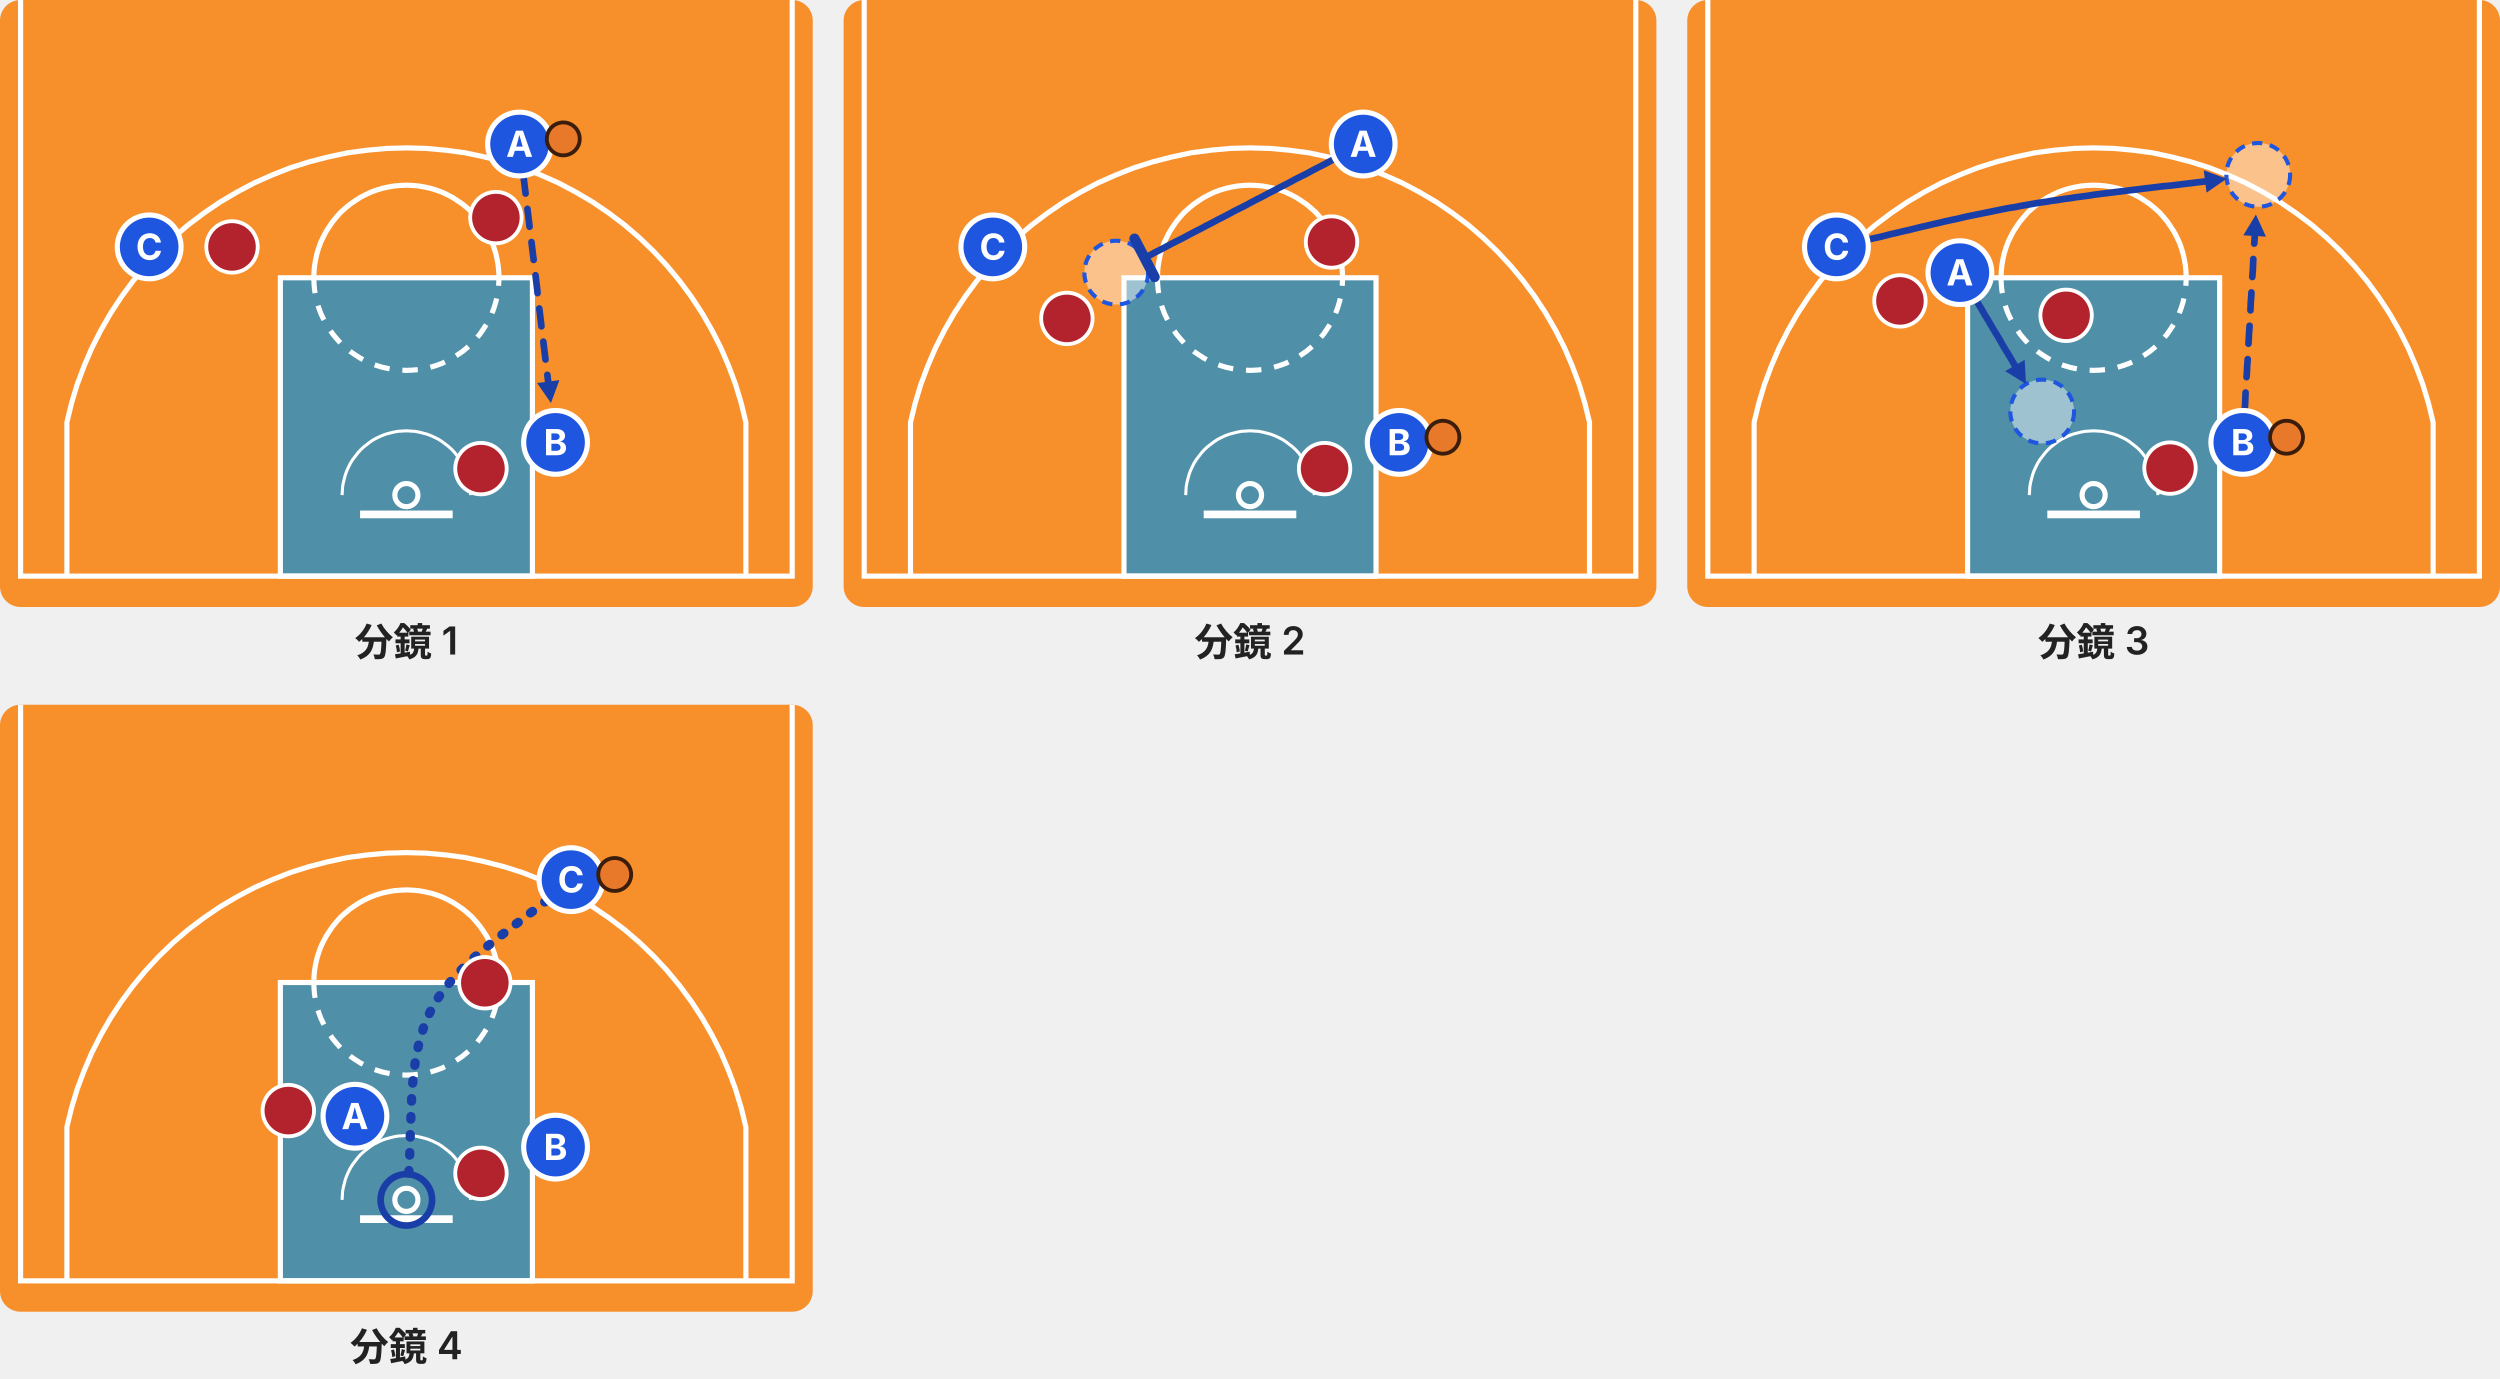
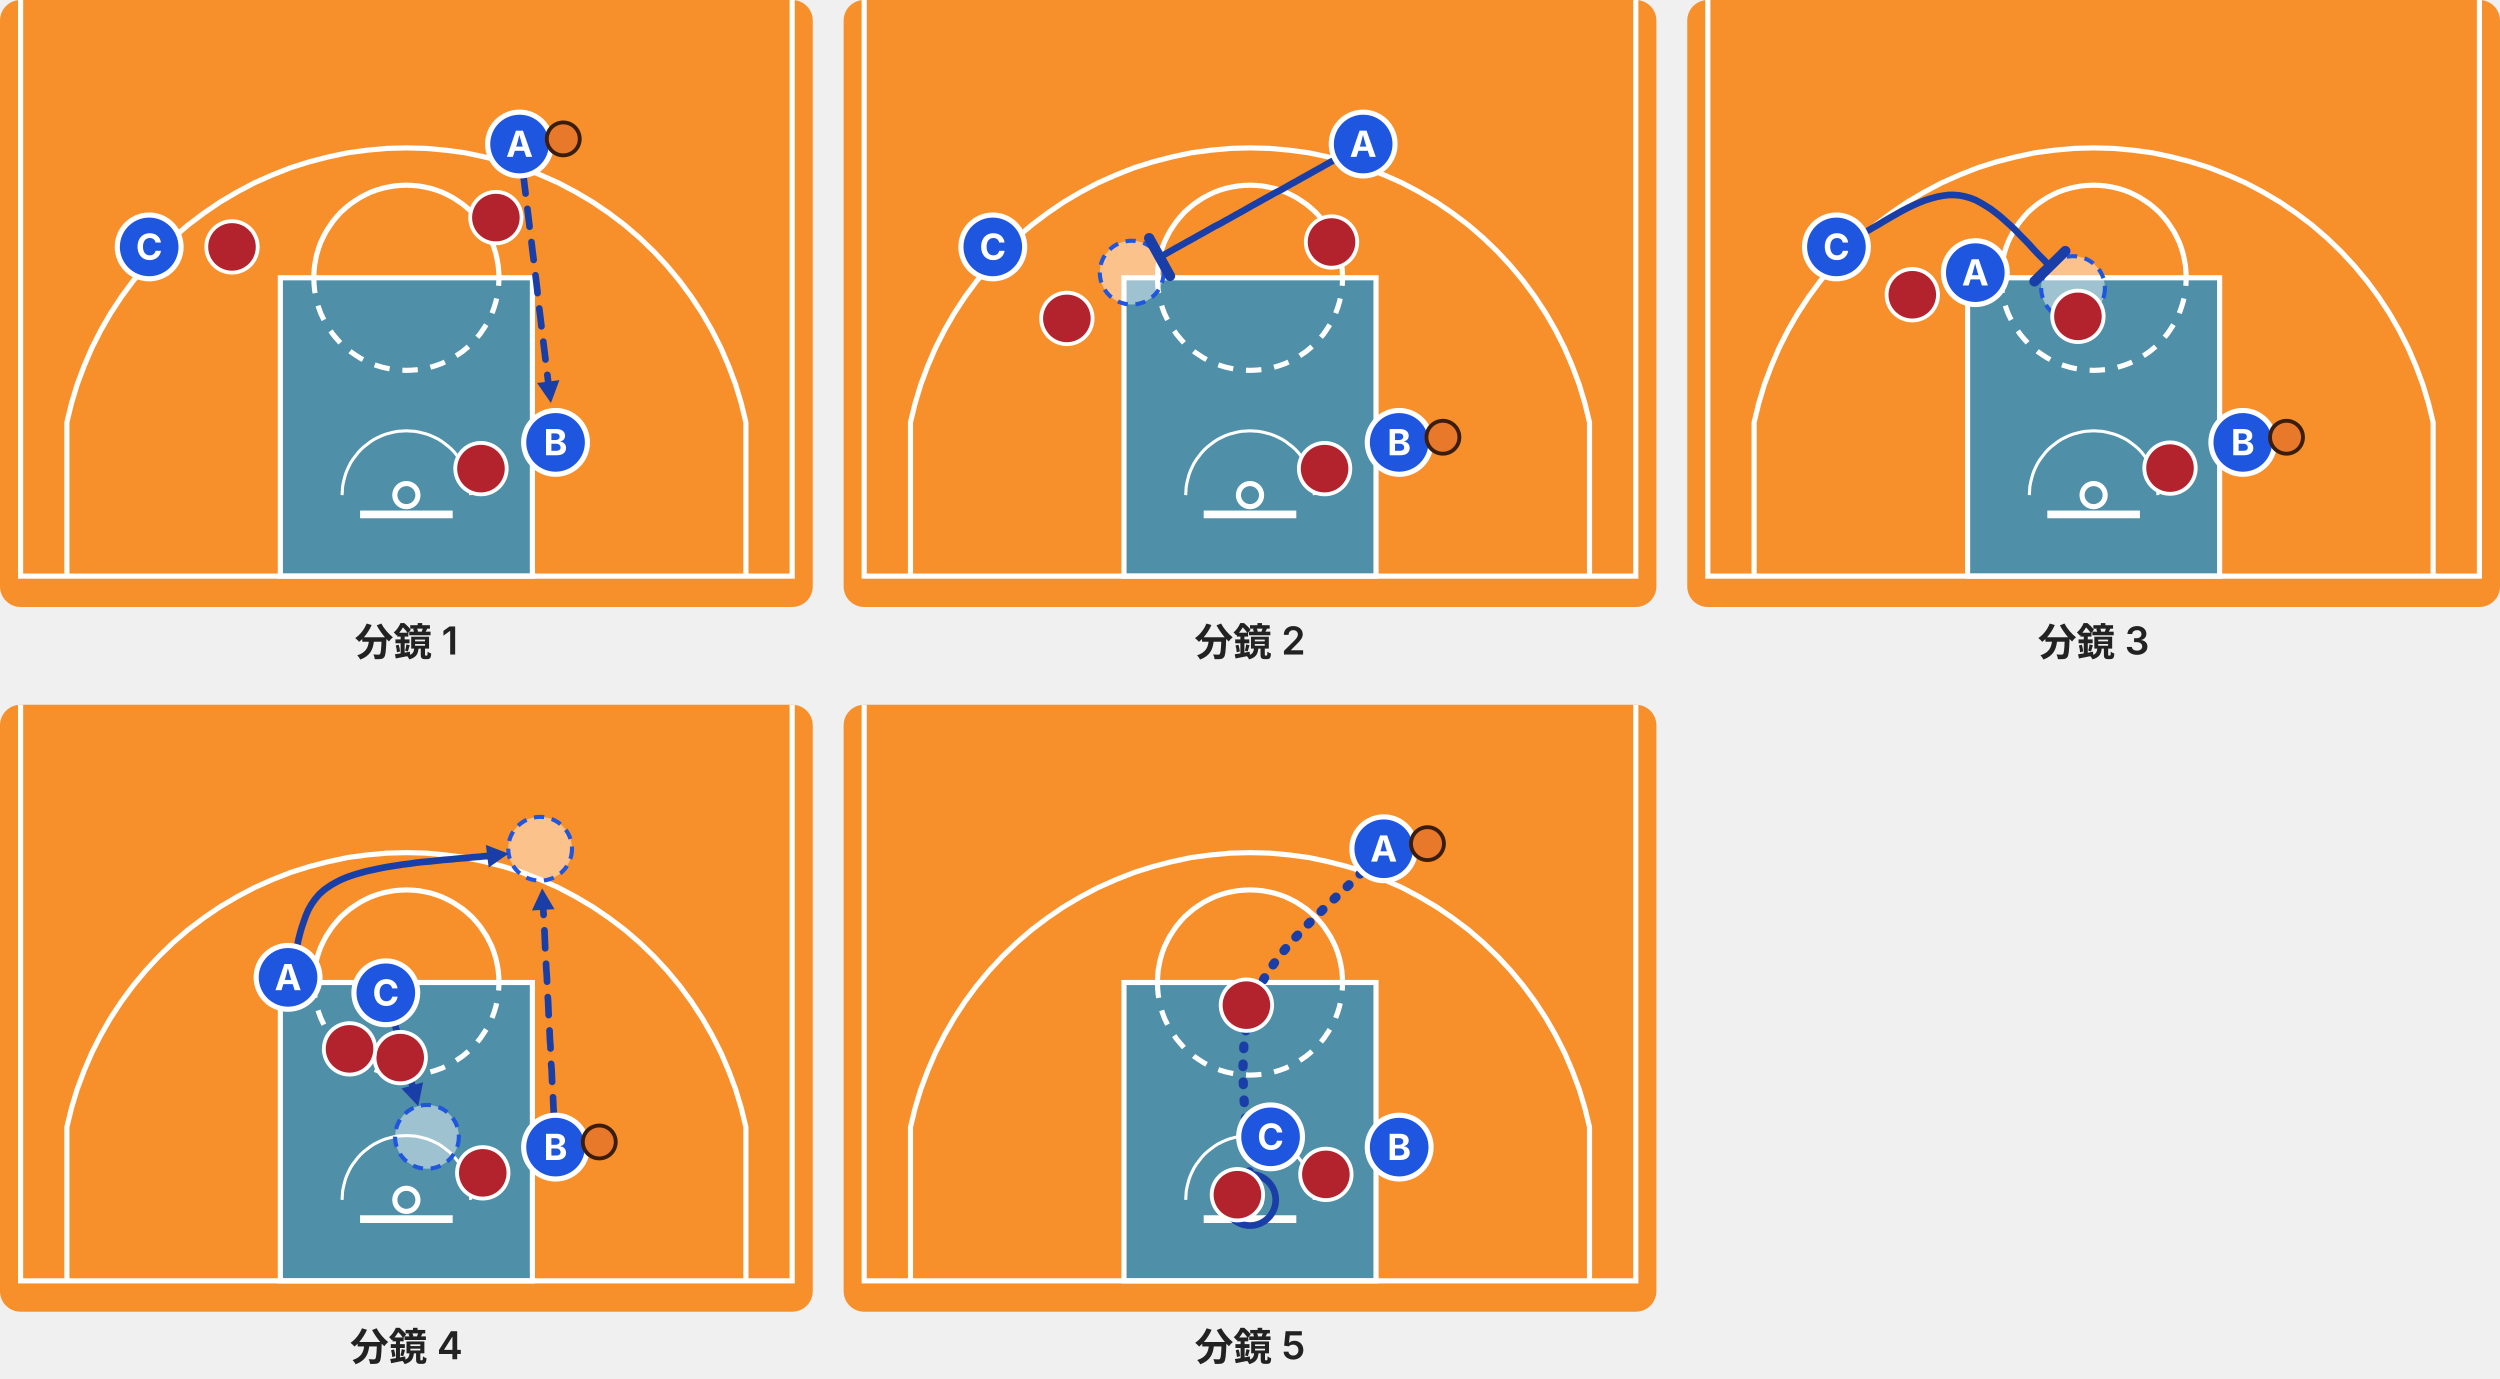
<svg xmlns="http://www.w3.org/2000/svg" viewBox="0 0 972.0 536.0" width="972.0" height="536.0" font-family="-apple-system, 'PingFang TC', 'Noto Sans TC', sans-serif">
  <g transform="translate(0,0)">
    <rect width="316.0" height="236.0" rx="8" fill="#f7902b" />
    <rect x="109.0" y="108.0" width="98.0" height="116.0" fill="#4f8fa8" stroke="#ffffff" stroke-width="2" />
    <polyline points="8.0,0.0 8.0,224.0 308.0,224.0 308.0,0.0" fill="none" stroke="#ffffff" stroke-width="2" />
    <polyline points="194.0,108.0 193.9,105.6 193.7,103.3 193.3,101.0 192.8,98.7 192.1,96.4 191.3,94.2 190.3,92.1 189.2,90.0 187.9,88.0 186.6,86.1 185.1,84.3 183.5,82.5 181.7,80.9 179.9,79.4 178.0,78.1 176.0,76.8 173.9,75.7 171.8,74.7 169.6,73.9 167.3,73.2 165.0,72.7 162.7,72.3 160.4,72.1 158.0,72.0 155.6,72.1 153.3,72.3 151.0,72.7 148.7,73.2 146.4,73.9 144.2,74.7 142.1,75.7 140.0,76.8 138.0,78.1 136.1,79.4 134.3,80.9 132.5,82.5 130.9,84.3 129.4,86.1 128.1,88.0 126.8,90.0 125.7,92.1 124.7,94.2 123.9,96.4 123.2,98.7 122.7,101.0 122.3,103.3 122.1,105.6 122.0,108.0" fill="none" stroke="#ffffff" stroke-width="2" />
    <polyline points="122.0,108.0 122.1,110.4 122.3,112.7 122.7,115.0 123.2,117.3 123.9,119.6 124.7,121.8 125.7,123.9 126.8,126.0 128.1,128.0 129.4,129.9 130.9,131.7 132.5,133.5 134.3,135.1 136.1,136.6 138.0,137.9 140.0,139.2 142.1,140.3 144.2,141.3 146.4,142.1 148.7,142.8 151.0,143.3 153.3,143.7 155.6,143.9 158.0,144.0 160.4,143.9 162.7,143.7 165.0,143.3 167.3,142.8 169.6,142.1 171.8,141.3 173.9,140.3 176.0,139.2 178.0,137.9 179.9,136.6 181.7,135.1 183.5,133.5 185.1,131.7 186.6,129.9 187.9,128.0 189.2,126.0 190.3,123.9 191.3,121.8 192.1,119.6 192.8,117.3 193.3,115.0 193.7,112.7 193.9,110.4 194.0,108.0" fill="none" stroke="#ffffff" stroke-width="2" stroke-dasharray="6 5" />
    <polyline points="290.0,224.0 290.0,164.2 288.2,156.8 286.0,149.5 283.3,142.3 280.3,135.3 276.8,128.4 273.0,121.8 268.8,115.4 264.3,109.3 259.4,103.4 254.2,97.8 248.7,92.5 242.9,87.5 236.8,82.9 230.5,78.6 223.9,74.7 217.1,71.1 210.1,68.0 203.0,65.2 195.7,62.9 188.3,61.0 180.8,59.4 173.3,58.4 165.6,57.7 158.0,57.5 150.4,57.7 142.7,58.4 135.2,59.4 127.7,61.0 120.3,62.9 113.0,65.2 105.9,68.0 98.9,71.1 92.1,74.7 85.5,78.6 79.2,82.9 73.1,87.5 67.3,92.5 61.8,97.8 56.6,103.4 51.7,109.3 47.2,115.4 43.0,121.8 39.2,128.4 35.7,135.3 32.7,142.3 30.0,149.5 27.8,156.8 26.0,164.2 26.0,224.0" fill="none" stroke="#ffffff" stroke-width="2" />
    <polyline points="183.0,192.5 182.9,190.9 182.8,189.2 182.5,187.6 182.1,186.0 181.7,184.5 181.1,182.9 180.4,181.4 179.7,180.0 178.8,178.6 177.8,177.3 176.8,176.0 175.7,174.8 174.5,173.7 173.2,172.7 171.9,171.7 170.5,170.8 169.1,170.1 167.6,169.4 166.0,168.8 164.5,168.4 162.9,168.0 161.3,167.7 159.6,167.6 158.0,167.5 156.4,167.6 154.7,167.7 153.1,168.0 151.5,168.4 150.0,168.8 148.4,169.4 146.9,170.1 145.5,170.8 144.1,171.7 142.8,172.7 141.5,173.7 140.3,174.8 139.2,176.0 138.2,177.3 137.2,178.6 136.3,180.0 135.6,181.4 134.9,182.9 134.3,184.5 133.9,186.0 133.5,187.6 133.2,189.2 133.1,190.9 133.0,192.5" fill="none" stroke="#ffffff" stroke-width="1.2" />
    <line x1="140.0" y1="200.0" x2="176.0" y2="200.0" stroke="#ffffff" stroke-width="3" />
    <circle cx="158.0" cy="192.5" r="4.5" fill="none" stroke="#ffffff" stroke-width="2" />
    <polyline points="203.5,68.3 203.5,68.3 203.8,70.8 204.1,73.3 204.4,75.7 204.7,78.2 205.0,80.7 205.3,83.1 205.6,85.6 205.9,88.1 206.2,90.6 206.5,93.0 206.8,95.5 207.1,98.0 207.4,100.4 207.7,102.9 208.0,105.4 208.3,107.8 208.6,110.3 208.9,112.8 209.1,115.2 209.4,117.7 209.7,120.2 210.0,122.6 210.3,125.1 210.6,127.6 210.9,130.0 211.2,132.5 211.5,135.0 211.8,137.4 212.1,139.9 212.4,142.4 212.7,144.9 213.0,147.3 213.3,149.8 213.3,150.0" fill="none" stroke="#1a3ea8" stroke-width="2.6" stroke-linecap="round" stroke-linejoin="round" stroke-dasharray="7 6" />
    <polygon points="214.2,156.7 217.5,147.8 208.8,148.9" fill="#1a3ea8" />
    <circle cx="192.8" cy="84.6" r="10.0" fill="#b3232d" stroke="#fff" stroke-width="1.5" />
    <circle cx="187.0" cy="182.2" r="10.0" fill="#b3232d" stroke="#fff" stroke-width="1.5" />
    <circle cx="90.2" cy="96.0" r="10.0" fill="#b3232d" stroke="#fff" stroke-width="1.5" />
    <circle cx="202.0" cy="56.0" r="12.4" fill="#1f56e0" stroke="#fff" stroke-width="2" />
    <text x="202.0" y="61.0" font-size="14" font-weight="700" fill="#fff" text-anchor="middle">A</text>
    <circle cx="216.0" cy="172.0" r="12.4" fill="#1f56e0" stroke="#fff" stroke-width="2" />
    <text x="216.0" y="177.0" font-size="14" font-weight="700" fill="#fff" text-anchor="middle">B</text>
    <circle cx="58.0" cy="96.0" r="12.4" fill="#1f56e0" stroke="#fff" stroke-width="2" />
    <text x="58.0" y="101.0" font-size="14" font-weight="700" fill="#fff" text-anchor="middle">C</text>
    <circle cx="219.0" cy="54.0" r="6.4" fill="#e8782a" stroke="#3b1d0b" stroke-width="1.5" />
    <text x="158.0" y="255.0" font-size="15" font-weight="600" fill="#222" text-anchor="middle">分鏡 1</text>
  </g>
  <g transform="translate(328,0)">
    <rect width="316.0" height="236.0" rx="8" fill="#f7902b" />
    <rect x="109.0" y="108.0" width="98.0" height="116.0" fill="#4f8fa8" stroke="#ffffff" stroke-width="2" />
    <polyline points="8.0,0.0 8.0,224.0 308.0,224.0 308.0,0.0" fill="none" stroke="#ffffff" stroke-width="2" />
    <polyline points="194.0,108.0 193.9,105.6 193.7,103.3 193.3,101.0 192.8,98.7 192.1,96.4 191.3,94.2 190.3,92.1 189.2,90.0 187.9,88.0 186.6,86.1 185.1,84.3 183.5,82.5 181.7,80.9 179.9,79.4 178.0,78.1 176.0,76.8 173.9,75.7 171.8,74.7 169.6,73.9 167.3,73.2 165.0,72.7 162.7,72.3 160.4,72.1 158.0,72.0 155.6,72.1 153.3,72.3 151.0,72.7 148.7,73.2 146.4,73.9 144.2,74.7 142.1,75.7 140.0,76.8 138.0,78.1 136.1,79.4 134.3,80.9 132.5,82.5 130.9,84.3 129.4,86.1 128.1,88.0 126.8,90.0 125.7,92.1 124.7,94.2 123.9,96.4 123.2,98.7 122.7,101.0 122.3,103.3 122.1,105.6 122.0,108.0" fill="none" stroke="#ffffff" stroke-width="2" />
    <polyline points="122.0,108.0 122.1,110.4 122.3,112.7 122.7,115.0 123.2,117.3 123.9,119.6 124.7,121.8 125.7,123.9 126.8,126.0 128.1,128.0 129.4,129.9 130.9,131.7 132.5,133.5 134.3,135.1 136.1,136.6 138.0,137.9 140.0,139.2 142.1,140.3 144.2,141.3 146.4,142.1 148.7,142.8 151.0,143.3 153.3,143.7 155.6,143.9 158.0,144.0 160.4,143.9 162.7,143.7 165.0,143.3 167.3,142.8 169.6,142.1 171.8,141.3 173.9,140.3 176.0,139.2 178.0,137.9 179.9,136.6 181.7,135.1 183.5,133.5 185.1,131.7 186.6,129.9 187.9,128.0 189.2,126.0 190.3,123.9 191.3,121.8 192.1,119.6 192.8,117.3 193.3,115.0 193.7,112.7 193.9,110.4 194.0,108.0" fill="none" stroke="#ffffff" stroke-width="2" stroke-dasharray="6 5" />
    <polyline points="290.0,224.0 290.0,164.2 288.2,156.8 286.0,149.5 283.3,142.3 280.3,135.3 276.8,128.4 273.0,121.8 268.8,115.4 264.3,109.3 259.4,103.4 254.2,97.8 248.7,92.5 242.9,87.5 236.8,82.9 230.5,78.6 223.9,74.7 217.1,71.1 210.1,68.0 203.0,65.2 195.7,62.9 188.3,61.0 180.8,59.4 173.3,58.4 165.6,57.7 158.0,57.5 150.4,57.7 142.7,58.4 135.2,59.4 127.7,61.0 120.3,62.9 113.0,65.2 105.9,68.0 98.9,71.1 92.1,74.7 85.5,78.6 79.2,82.9 73.1,87.5 67.3,92.5 61.8,97.8 56.6,103.4 51.7,109.3 47.2,115.4 43.0,121.8 39.2,128.4 35.7,135.3 32.7,142.3 30.0,149.5 27.8,156.8 26.0,164.2 26.0,224.0" fill="none" stroke="#ffffff" stroke-width="2" />
    <polyline points="183.0,192.5 182.9,190.9 182.8,189.2 182.5,187.6 182.1,186.0 181.7,184.5 181.1,182.9 180.4,181.4 179.7,180.0 178.8,178.6 177.8,177.3 176.8,176.0 175.7,174.8 174.5,173.7 173.2,172.7 171.9,171.7 170.5,170.8 169.1,170.1 167.6,169.4 166.0,168.8 164.5,168.4 162.9,168.0 161.3,167.7 159.6,167.6 158.0,167.5 156.4,167.6 154.7,167.7 153.1,168.0 151.5,168.4 150.0,168.8 148.4,169.4 146.9,170.1 145.5,170.8 144.1,171.7 142.8,172.7 141.5,173.7 140.3,174.8 139.2,176.0 138.2,177.3 137.2,178.6 136.3,180.0 135.6,181.4 134.9,182.9 134.3,184.5 133.9,186.0 133.5,187.6 133.2,189.2 133.1,190.9 133.0,192.5" fill="none" stroke="#ffffff" stroke-width="1.2" />
    <line x1="140.0" y1="200.0" x2="176.0" y2="200.0" stroke="#ffffff" stroke-width="3" />
    <circle cx="158.0" cy="192.5" r="4.5" fill="none" stroke="#ffffff" stroke-width="2" />
-     <circle cx="106.0" cy="106.0" r="12.4" fill="#ffffff" fill-opacity="0.45" stroke="#1f56e0" stroke-width="1.6" stroke-dasharray="4 3" />
-     <polyline points="191.0,61.7 188.9,62.8 186.7,64.0 184.5,65.1 182.4,66.2 180.2,67.4 178.0,68.5 175.8,69.6 173.6,70.8 171.5,71.9 169.3,73.0 167.1,74.2 164.9,75.3 162.7,76.5 160.5,77.6 158.4,78.7 156.2,79.9 154.0,81.0 151.8,82.1 149.6,83.3 147.5,84.4 145.3,85.5 143.1,86.7 140.9,87.8 138.7,89.0 136.5,90.1 134.4,91.2 132.2,92.4 130.0,93.5 127.8,94.6 125.6,95.8 123.5,96.9 121.3,98.0 119.1,99.2 117.0,100.3" fill="none" stroke="#1a3ea8" stroke-width="2.6" stroke-linecap="round" stroke-linejoin="round" />
-     <line x1="120.9" y1="107.7" x2="113.1" y2="92.8" stroke="#1a3ea8" stroke-width="4" stroke-linecap="round" />
+     <circle cx="112.0" cy="106.0" r="12.4" fill="#ffffff" fill-opacity="0.45" stroke="#1f56e0" stroke-width="1.6" stroke-dasharray="4 3" />
+     <polyline points="191.2,62.0 189.1,63.1 187.0,64.3 184.9,65.5 182.7,66.7 180.6,67.9 178.4,69.1 176.3,70.3 174.1,71.5 172.0,72.7 169.9,73.9 167.7,75.0 165.6,76.2 163.4,77.4 161.3,78.6 159.1,79.8 157.0,81.0 154.9,82.2 152.7,83.4 150.6,84.6 148.4,85.8 146.3,87.0 144.1,88.1 142.0,89.3 139.9,90.5 137.7,91.7 135.6,92.9 133.4,94.1 131.3,95.3 129.1,96.5 127.0,97.7 124.9,98.9 122.8,100.0" fill="none" stroke="#1a3ea8" stroke-width="2.6" stroke-linecap="round" stroke-linejoin="round" />
+     <line x1="126.9" y1="107.3" x2="118.8" y2="92.6" stroke="#1a3ea8" stroke-width="4" stroke-linecap="round" />
    <circle cx="189.7" cy="94.1" r="10.0" fill="#b3232d" stroke="#fff" stroke-width="1.5" />
    <circle cx="187.0" cy="182.2" r="10.0" fill="#b3232d" stroke="#fff" stroke-width="1.5" />
    <circle cx="86.8" cy="123.8" r="10.0" fill="#b3232d" stroke="#fff" stroke-width="1.5" />
    <circle cx="202.0" cy="56.0" r="12.4" fill="#1f56e0" stroke="#fff" stroke-width="2" />
    <text x="202.0" y="61.0" font-size="14" font-weight="700" fill="#fff" text-anchor="middle">A</text>
    <circle cx="216.0" cy="172.0" r="12.4" fill="#1f56e0" stroke="#fff" stroke-width="2" />
    <text x="216.0" y="177.0" font-size="14" font-weight="700" fill="#fff" text-anchor="middle">B</text>
    <circle cx="58.0" cy="96.0" r="12.4" fill="#1f56e0" stroke="#fff" stroke-width="2" />
    <text x="58.0" y="101.0" font-size="14" font-weight="700" fill="#fff" text-anchor="middle">C</text>
    <circle cx="233.0" cy="170.0" r="6.4" fill="#e8782a" stroke="#3b1d0b" stroke-width="1.5" />
    <text x="158.0" y="255.0" font-size="15" font-weight="600" fill="#222" text-anchor="middle">分鏡 2</text>
  </g>
  <g transform="translate(656,0)">
    <rect width="316.0" height="236.0" rx="8" fill="#f7902b" />
    <rect x="109.0" y="108.0" width="98.0" height="116.0" fill="#4f8fa8" stroke="#ffffff" stroke-width="2" />
    <polyline points="8.0,0.0 8.0,224.0 308.0,224.0 308.0,0.0" fill="none" stroke="#ffffff" stroke-width="2" />
    <polyline points="194.0,108.0 193.9,105.6 193.7,103.3 193.3,101.0 192.8,98.7 192.1,96.4 191.3,94.2 190.3,92.1 189.2,90.0 187.9,88.0 186.6,86.1 185.1,84.3 183.5,82.5 181.7,80.9 179.9,79.4 178.0,78.1 176.0,76.8 173.9,75.7 171.8,74.7 169.6,73.9 167.3,73.2 165.0,72.7 162.7,72.3 160.4,72.1 158.0,72.0 155.6,72.1 153.3,72.3 151.0,72.7 148.7,73.2 146.4,73.9 144.2,74.7 142.1,75.7 140.0,76.8 138.0,78.1 136.1,79.4 134.3,80.9 132.5,82.5 130.9,84.3 129.4,86.1 128.1,88.0 126.8,90.0 125.7,92.1 124.7,94.2 123.9,96.4 123.2,98.7 122.7,101.0 122.3,103.3 122.1,105.6 122.0,108.0" fill="none" stroke="#ffffff" stroke-width="2" />
    <polyline points="122.0,108.0 122.1,110.4 122.3,112.7 122.7,115.0 123.2,117.3 123.9,119.6 124.7,121.8 125.7,123.9 126.8,126.0 128.1,128.0 129.4,129.9 130.9,131.7 132.5,133.5 134.3,135.1 136.1,136.6 138.0,137.9 140.0,139.2 142.1,140.3 144.2,141.3 146.4,142.1 148.7,142.8 151.0,143.3 153.3,143.7 155.6,143.9 158.0,144.0 160.4,143.9 162.7,143.7 165.0,143.3 167.3,142.8 169.6,142.1 171.8,141.3 173.9,140.3 176.0,139.2 178.0,137.9 179.9,136.6 181.7,135.1 183.5,133.5 185.1,131.7 186.6,129.9 187.9,128.0 189.2,126.0 190.3,123.9 191.3,121.8 192.1,119.6 192.8,117.3 193.3,115.0 193.7,112.7 193.9,110.4 194.0,108.0" fill="none" stroke="#ffffff" stroke-width="2" stroke-dasharray="6 5" />
    <polyline points="290.0,224.0 290.0,164.2 288.2,156.8 286.0,149.5 283.3,142.3 280.3,135.3 276.8,128.4 273.0,121.8 268.8,115.4 264.3,109.3 259.4,103.4 254.2,97.8 248.7,92.5 242.9,87.5 236.8,82.9 230.5,78.6 223.9,74.7 217.1,71.1 210.1,68.0 203.0,65.2 195.7,62.9 188.3,61.0 180.8,59.4 173.3,58.4 165.6,57.7 158.0,57.5 150.4,57.7 142.7,58.4 135.2,59.4 127.7,61.0 120.3,62.9 113.0,65.2 105.9,68.0 98.9,71.1 92.1,74.7 85.5,78.6 79.2,82.9 73.1,87.5 67.3,92.5 61.8,97.8 56.6,103.4 51.7,109.3 47.2,115.4 43.0,121.8 39.2,128.4 35.7,135.3 32.7,142.3 30.0,149.5 27.8,156.8 26.0,164.2 26.0,224.0" fill="none" stroke="#ffffff" stroke-width="2" />
    <polyline points="183.0,192.5 182.9,190.9 182.8,189.2 182.5,187.6 182.1,186.0 181.7,184.5 181.1,182.9 180.4,181.4 179.7,180.0 178.8,178.6 177.8,177.3 176.8,176.0 175.7,174.8 174.5,173.7 173.2,172.7 171.9,171.7 170.5,170.8 169.1,170.1 167.6,169.4 166.0,168.8 164.5,168.4 162.9,168.0 161.3,167.7 159.6,167.6 158.0,167.5 156.4,167.6 154.7,167.7 153.1,168.0 151.5,168.4 150.0,168.8 148.4,169.4 146.9,170.1 145.5,170.8 144.1,171.7 142.8,172.7 141.5,173.7 140.3,174.8 139.2,176.0 138.2,177.3 137.2,178.6 136.3,180.0 135.6,181.4 134.9,182.9 134.3,184.5 133.9,186.0 133.5,187.6 133.2,189.2 133.1,190.9 133.0,192.5" fill="none" stroke="#ffffff" stroke-width="1.2" />
    <line x1="140.0" y1="200.0" x2="176.0" y2="200.0" stroke="#ffffff" stroke-width="3" />
    <circle cx="158.0" cy="192.5" r="4.5" fill="none" stroke="#ffffff" stroke-width="2" />
-     <circle cx="222.0" cy="68.0" r="12.4" fill="#ffffff" fill-opacity="0.45" stroke="#1f56e0" stroke-width="1.6" stroke-dasharray="4 3" />
-     <circle cx="138.0" cy="160.0" r="12.4" fill="#ffffff" fill-opacity="0.45" stroke="#1f56e0" stroke-width="1.6" stroke-dasharray="4 3" />
-     <polyline points="70.1,93.2 72.2,92.7 74.6,92.2 77.0,91.6 79.3,91.0 81.6,90.5 84.0,89.9 86.3,89.4 88.7,88.8 91.1,88.2 93.4,87.7 95.8,87.1 98.1,86.6 100.5,86.0 102.9,85.5 105.3,85.0 107.7,84.4 110.1,83.9 112.6,83.4 115.0,82.9 117.5,82.4 119.9,81.9 122.4,81.4 124.9,80.9 127.5,80.5 130.0,80.0 132.3,79.6 134.6,79.2 136.9,78.8 139.2,78.5 141.5,78.1 143.9,77.8 146.2,77.4 148.6,77.1 151.0,76.7 153.4,76.4 155.8,76.1 158.2,75.7 160.6,75.4 163.0,75.1 165.5,74.8 167.9,74.5 170.3,74.2 172.8,73.9 175.3,73.6 177.7,73.3 180.2,73.0 182.7,72.7 185.1,72.4 187.6,72.2 190.1,71.9 192.5,71.6 195.0,71.3 197.5,71.0 200.0,70.7 202.4,70.4 202.9,70.4" fill="none" stroke="#1a3ea8" stroke-width="2.6" stroke-linecap="round" stroke-linejoin="round" />
-     <polygon points="209.7,69.5 200.8,66.2 201.9,74.9" fill="#1a3ea8" />
-     <polyline points="112.3,116.7 113.4,118.5 114.6,120.5 115.8,122.6 117.1,124.7 118.3,126.8 119.5,128.8 120.8,130.9 122.0,133.0 123.2,135.1 124.5,137.2 125.7,139.2 126.9,141.3 128.2,143.4 128.2,143.5" fill="none" stroke="#1a3ea8" stroke-width="2.6" stroke-linecap="round" stroke-linejoin="round" />
-     <polygon points="131.7,149.3 131.2,139.9 123.6,144.3" fill="#1a3ea8" />
-     <polyline points="216.7,159.6 216.7,159.6 216.9,157.1 217.0,154.7 217.1,152.2 217.3,149.7 217.4,147.2 217.6,144.8 217.7,142.3 217.9,139.8 218.0,137.3 218.1,134.9 218.3,132.4 218.4,129.9 218.6,127.4 218.7,125.0 218.9,122.5 219.0,120.0 219.1,117.5 219.3,115.0 219.4,112.6 219.6,110.1 219.7,107.6 219.9,105.1 220.0,102.7 220.1,100.2 220.3,97.7 220.4,95.2 220.6,92.8 220.7,90.3 220.7,90.2" fill="none" stroke="#1a3ea8" stroke-width="2.6" stroke-linecap="round" stroke-linejoin="round" stroke-dasharray="7 6" />
-     <polygon points="221.1,83.4 216.2,91.5 225.0,92.0" fill="#1a3ea8" />
-     <circle cx="147.3" cy="122.6" r="10.0" fill="#b3232d" stroke="#fff" stroke-width="1.5" />
+     <circle cx="150.0" cy="112.0" r="12.4" fill="#ffffff" fill-opacity="0.45" stroke="#1f56e0" stroke-width="1.6" stroke-dasharray="4 3" />
+     <polyline points="69.0,90.4 69.6,90.1 71.9,88.7 74.2,87.4 76.5,86.0 78.9,84.6 81.2,83.3 83.5,82.0 85.8,80.8 88.1,79.7 90.4,78.7 92.7,77.8 95.0,77.1 97.2,76.5 99.4,76.1 101.7,75.8 103.8,75.8 106.0,76.0 108.0,76.4 110.1,77.0 112.1,77.8 114.0,78.8 116.0,80.0 117.9,81.2 119.9,82.7 121.8,84.2 123.7,85.9 125.6,87.6 127.5,89.4 129.3,91.3 131.2,93.2 133.1,95.2 134.9,97.2 136.8,99.2 138.7,101.1 140.6,103.1 141.0,103.5" fill="none" stroke="#1a3ea8" stroke-width="2.6" stroke-linecap="round" stroke-linejoin="round" />
+     <line x1="147.0" y1="97.6" x2="135.0" y2="109.4" stroke="#1a3ea8" stroke-width="4" stroke-linecap="round" />
+     <circle cx="151.9" cy="123.0" r="10.0" fill="#b3232d" stroke="#fff" stroke-width="1.5" />
    <circle cx="187.7" cy="182.0" r="10.0" fill="#b3232d" stroke="#fff" stroke-width="1.5" />
-     <circle cx="82.7" cy="117.0" r="10.0" fill="#b3232d" stroke="#fff" stroke-width="1.5" />
-     <circle cx="106.0" cy="106.0" r="12.4" fill="#1f56e0" stroke="#fff" stroke-width="2" />
-     <text x="106.0" y="111.0" font-size="14" font-weight="700" fill="#fff" text-anchor="middle">A</text>
+     <circle cx="87.5" cy="114.6" r="10.0" fill="#b3232d" stroke="#fff" stroke-width="1.5" />
+     <circle cx="112.0" cy="106.0" r="12.4" fill="#1f56e0" stroke="#fff" stroke-width="2" />
+     <text x="112.0" y="111.0" font-size="14" font-weight="700" fill="#fff" text-anchor="middle">A</text>
    <circle cx="216.0" cy="172.0" r="12.4" fill="#1f56e0" stroke="#fff" stroke-width="2" />
    <text x="216.0" y="177.0" font-size="14" font-weight="700" fill="#fff" text-anchor="middle">B</text>
    <circle cx="58.0" cy="96.0" r="12.4" fill="#1f56e0" stroke="#fff" stroke-width="2" />
    <text x="58.0" y="101.0" font-size="14" font-weight="700" fill="#fff" text-anchor="middle">C</text>
    <circle cx="233.0" cy="170.0" r="6.4" fill="#e8782a" stroke="#3b1d0b" stroke-width="1.5" />
    <text x="158.0" y="255.0" font-size="15" font-weight="600" fill="#222" text-anchor="middle">分鏡 3</text>
  </g>
  <g transform="translate(0,274)">
    <rect width="316.0" height="236.0" rx="8" fill="#f7902b" />
    <rect x="109.0" y="108.0" width="98.0" height="116.0" fill="#4f8fa8" stroke="#ffffff" stroke-width="2" />
    <polyline points="8.0,0.0 8.0,224.0 308.0,224.0 308.0,0.0" fill="none" stroke="#ffffff" stroke-width="2" />
    <polyline points="194.0,108.0 193.9,105.6 193.7,103.3 193.3,101.0 192.8,98.7 192.1,96.4 191.3,94.2 190.3,92.1 189.2,90.0 187.9,88.0 186.6,86.1 185.1,84.3 183.5,82.5 181.7,80.9 179.9,79.4 178.0,78.1 176.0,76.8 173.9,75.7 171.8,74.7 169.6,73.9 167.3,73.2 165.0,72.7 162.7,72.3 160.4,72.1 158.0,72.0 155.6,72.1 153.3,72.3 151.0,72.7 148.7,73.2 146.4,73.9 144.2,74.7 142.1,75.7 140.0,76.8 138.0,78.1 136.1,79.4 134.3,80.9 132.5,82.5 130.9,84.3 129.4,86.1 128.1,88.0 126.8,90.0 125.7,92.1 124.7,94.2 123.9,96.4 123.2,98.7 122.7,101.0 122.3,103.3 122.1,105.6 122.0,108.0" fill="none" stroke="#ffffff" stroke-width="2" />
    <polyline points="122.0,108.0 122.1,110.4 122.3,112.7 122.7,115.0 123.2,117.3 123.9,119.6 124.7,121.8 125.7,123.9 126.8,126.0 128.1,128.0 129.4,129.9 130.9,131.7 132.5,133.5 134.3,135.1 136.1,136.6 138.0,137.9 140.0,139.2 142.1,140.3 144.2,141.3 146.4,142.1 148.7,142.8 151.0,143.3 153.3,143.7 155.6,143.9 158.0,144.0 160.4,143.9 162.7,143.7 165.0,143.3 167.3,142.8 169.6,142.1 171.8,141.3 173.9,140.3 176.0,139.2 178.0,137.9 179.9,136.6 181.7,135.1 183.5,133.5 185.1,131.7 186.6,129.9 187.9,128.0 189.2,126.0 190.3,123.9 191.3,121.8 192.1,119.6 192.8,117.3 193.3,115.0 193.7,112.7 193.9,110.4 194.0,108.0" fill="none" stroke="#ffffff" stroke-width="2" stroke-dasharray="6 5" />
    <polyline points="290.0,224.0 290.0,164.2 288.2,156.8 286.0,149.5 283.3,142.3 280.3,135.3 276.8,128.4 273.0,121.8 268.8,115.4 264.3,109.3 259.4,103.4 254.2,97.8 248.7,92.5 242.9,87.5 236.8,82.9 230.5,78.6 223.9,74.7 217.1,71.1 210.1,68.0 203.0,65.2 195.7,62.9 188.3,61.0 180.8,59.4 173.3,58.4 165.6,57.7 158.0,57.5 150.4,57.7 142.7,58.4 135.2,59.4 127.7,61.0 120.3,62.9 113.0,65.2 105.9,68.0 98.9,71.1 92.1,74.7 85.5,78.6 79.2,82.9 73.1,87.5 67.3,92.5 61.8,97.8 56.6,103.4 51.7,109.3 47.2,115.4 43.0,121.8 39.2,128.4 35.7,135.3 32.7,142.3 30.0,149.5 27.8,156.8 26.0,164.2 26.0,224.0" fill="none" stroke="#ffffff" stroke-width="2" />
    <polyline points="183.0,192.5 182.9,190.9 182.8,189.2 182.5,187.6 182.1,186.0 181.7,184.5 181.1,182.9 180.4,181.4 179.7,180.0 178.8,178.6 177.8,177.3 176.8,176.0 175.7,174.8 174.5,173.7 173.2,172.7 171.9,171.7 170.5,170.8 169.1,170.1 167.6,169.4 166.0,168.8 164.5,168.4 162.9,168.0 161.3,167.7 159.6,167.6 158.0,167.5 156.4,167.6 154.7,167.7 153.1,168.0 151.5,168.4 150.0,168.8 148.4,169.4 146.9,170.1 145.5,170.8 144.1,171.7 142.8,172.7 141.5,173.7 140.3,174.8 139.2,176.0 138.2,177.3 137.2,178.6 136.3,180.0 135.6,181.4 134.9,182.9 134.3,184.5 133.9,186.0 133.5,187.6 133.2,189.2 133.1,190.9 133.0,192.5" fill="none" stroke="#ffffff" stroke-width="1.2" />
    <line x1="140.0" y1="200.0" x2="176.0" y2="200.0" stroke="#ffffff" stroke-width="3" />
    <circle cx="158.0" cy="192.5" r="4.5" fill="none" stroke="#ffffff" stroke-width="2" />
-     <polyline points="212.6,76.1 212.4,76.2 210.4,77.8 208.4,79.4 206.3,80.9 204.3,82.5 202.2,84.1 200.1,85.6 198.1,87.2 196.0,88.8 194.0,90.3 192.0,91.9 190.0,93.5 188.0,95.1 186.1,96.8 184.2,98.4 182.4,100.1 180.6,101.8 178.9,103.5 177.2,105.3 175.6,107.1 174.1,108.9 172.6,110.8 171.2,112.7 169.9,114.7 168.7,116.7 167.6,118.7 166.6,120.8 165.6,123.0 164.8,125.2 164.1,127.4 163.4,129.7 162.8,132.0 162.3,134.4 161.8,136.7 161.4,139.2 161.1,141.6 160.8,144.1 160.5,146.6 160.3,149.1 160.1,151.6 160.0,154.2 159.9,156.7 159.8,159.3 159.7,161.9 159.6,164.5 159.5,167.1 159.5,169.6 159.4,172.2 159.3,174.8 159.2,177.4 159.1,179.9 158.9,182.5 158.9,182.5" fill="none" stroke="#1a3ea8" stroke-width="3.6" stroke-linecap="round" stroke-linejoin="round" stroke-dasharray="1 6" />
-     <circle cx="158.0" cy="192.5" r="10.0" fill="none" stroke="#1a3ea8" stroke-width="2.6" />
-     <circle cx="188.5" cy="108.1" r="10.0" fill="#b3232d" stroke="#fff" stroke-width="1.5" />
-     <circle cx="187.0" cy="182.2" r="10.0" fill="#b3232d" stroke="#fff" stroke-width="1.5" />
-     <circle cx="112.1" cy="157.8" r="10.0" fill="#b3232d" stroke="#fff" stroke-width="1.5" />
-     <circle cx="138.0" cy="160.0" r="12.4" fill="#1f56e0" stroke="#fff" stroke-width="2" />
-     <text x="138.0" y="165.0" font-size="14" font-weight="700" fill="#fff" text-anchor="middle">A</text>
+     <circle cx="210.0" cy="56.0" r="12.4" fill="#ffffff" fill-opacity="0.45" stroke="#1f56e0" stroke-width="1.6" stroke-dasharray="4 3" />
+     <circle cx="166.0" cy="168.0" r="12.4" fill="#ffffff" fill-opacity="0.45" stroke="#1f56e0" stroke-width="1.6" stroke-dasharray="4 3" />
+     <polyline points="115.4,94.1 115.5,94.0 116.0,91.5 116.6,89.1 117.3,86.6 118.1,84.3 118.9,82.0 119.9,79.7 121.1,77.6 122.5,75.6 124.1,73.7 126.0,72.0 127.4,71.0 128.9,70.0 130.5,69.1 132.2,68.2 134.0,67.4 135.9,66.7 138.0,66.0 140.1,65.4 142.2,64.8 144.5,64.3 146.8,63.8 149.2,63.3 151.6,62.9 154.2,62.5 156.7,62.1 159.3,61.8 161.9,61.4 164.6,61.1 167.3,60.9 170.0,60.6 172.8,60.3 175.5,60.1 178.3,59.8 181.0,59.6 183.8,59.3 186.5,59.1 189.3,58.8 191.0,58.6" fill="none" stroke="#1a3ea8" stroke-width="2.6" stroke-linecap="round" stroke-linejoin="round" />
+     <polygon points="197.7,57.9 188.9,54.5 190.0,63.3" fill="#1a3ea8" />
+     <polyline points="153.4,123.9 154.0,126.0 154.7,128.3 155.3,130.7 156.0,133.0 156.7,135.3 157.3,137.7 158.0,140.0 158.7,142.3 159.3,144.7 160.0,147.0 160.7,149.3 160.7,149.5" fill="none" stroke="#1a3ea8" stroke-width="2.6" stroke-linecap="round" stroke-linejoin="round" />
+     <polygon points="162.6,156.1 164.5,146.8 156.1,149.2" fill="#1a3ea8" />
+     <polyline points="215.4,159.6 215.2,157.2 215.1,154.7 215.0,152.3 214.9,149.8 214.7,147.3 214.6,144.9 214.5,142.4 214.3,139.9 214.2,137.4 214.1,135.0 214.0,132.5 213.8,130.0 213.7,127.6 213.6,125.1 213.4,122.6 213.3,120.2 213.2,117.7 213.1,115.2 212.9,112.8 212.8,110.3 212.7,107.8 212.6,105.4 212.4,102.9 212.3,100.4 212.2,98.0 212.0,95.5 211.9,93.0 211.8,90.6 211.7,88.1 211.5,85.6 211.4,83.1 211.3,80.7 211.1,78.2 211.1,78.2" fill="none" stroke="#1a3ea8" stroke-width="2.6" stroke-linecap="round" stroke-linejoin="round" stroke-dasharray="7 6" />
+     <polygon points="210.8,71.4 206.8,80.0 215.6,79.5" fill="#1a3ea8" />
+     <circle cx="155.6" cy="137.2" r="10.0" fill="#b3232d" stroke="#fff" stroke-width="1.5" />
+     <circle cx="187.7" cy="182.0" r="10.0" fill="#b3232d" stroke="#fff" stroke-width="1.5" />
+     <circle cx="135.9" cy="133.8" r="10.0" fill="#b3232d" stroke="#fff" stroke-width="1.5" />
+     <circle cx="112.0" cy="106.0" r="12.4" fill="#1f56e0" stroke="#fff" stroke-width="2" />
+     <text x="112.0" y="111.0" font-size="14" font-weight="700" fill="#fff" text-anchor="middle">A</text>
    <circle cx="216.0" cy="172.0" r="12.4" fill="#1f56e0" stroke="#fff" stroke-width="2" />
    <text x="216.0" y="177.0" font-size="14" font-weight="700" fill="#fff" text-anchor="middle">B</text>
-     <circle cx="222.0" cy="68.0" r="12.4" fill="#1f56e0" stroke="#fff" stroke-width="2" />
-     <text x="222.0" y="73.0" font-size="14" font-weight="700" fill="#fff" text-anchor="middle">C</text>
-     <circle cx="239.0" cy="66.0" r="6.4" fill="#e8782a" stroke="#3b1d0b" stroke-width="1.5" />
+     <circle cx="150.0" cy="112.0" r="12.4" fill="#1f56e0" stroke="#fff" stroke-width="2" />
+     <text x="150.0" y="117.0" font-size="14" font-weight="700" fill="#fff" text-anchor="middle">C</text>
+     <circle cx="233.0" cy="170.0" r="6.4" fill="#e8782a" stroke="#3b1d0b" stroke-width="1.5" />
    <text x="158.0" y="255.0" font-size="15" font-weight="600" fill="#222" text-anchor="middle">分鏡 4</text>
  </g>
+   <g transform="translate(328,274)">
+     <rect width="316.0" height="236.0" rx="8" fill="#f7902b" />
+     <rect x="109.0" y="108.0" width="98.0" height="116.0" fill="#4f8fa8" stroke="#ffffff" stroke-width="2" />
+     <polyline points="8.0,0.0 8.0,224.0 308.0,224.0 308.0,0.0" fill="none" stroke="#ffffff" stroke-width="2" />
+     <polyline points="194.0,108.0 193.9,105.6 193.7,103.3 193.3,101.0 192.8,98.7 192.1,96.4 191.3,94.2 190.3,92.1 189.2,90.0 187.9,88.0 186.6,86.1 185.1,84.3 183.5,82.5 181.7,80.9 179.9,79.4 178.0,78.1 176.0,76.8 173.9,75.7 171.8,74.7 169.6,73.9 167.3,73.2 165.0,72.7 162.7,72.3 160.4,72.1 158.0,72.0 155.6,72.1 153.3,72.3 151.0,72.7 148.7,73.2 146.4,73.9 144.2,74.7 142.1,75.7 140.0,76.8 138.0,78.1 136.1,79.4 134.3,80.9 132.5,82.5 130.9,84.3 129.4,86.1 128.1,88.0 126.8,90.0 125.7,92.1 124.7,94.2 123.9,96.4 123.2,98.7 122.7,101.0 122.3,103.3 122.1,105.6 122.0,108.0" fill="none" stroke="#ffffff" stroke-width="2" />
+     <polyline points="122.0,108.0 122.1,110.4 122.3,112.7 122.7,115.0 123.2,117.3 123.9,119.6 124.7,121.8 125.7,123.9 126.8,126.0 128.1,128.0 129.4,129.9 130.9,131.7 132.5,133.5 134.3,135.1 136.1,136.6 138.0,137.9 140.0,139.2 142.1,140.3 144.2,141.3 146.4,142.1 148.7,142.8 151.0,143.3 153.3,143.7 155.6,143.9 158.0,144.0 160.4,143.9 162.7,143.7 165.0,143.3 167.3,142.8 169.6,142.1 171.8,141.3 173.9,140.3 176.0,139.2 178.0,137.9 179.9,136.6 181.7,135.1 183.5,133.5 185.1,131.7 186.6,129.9 187.9,128.0 189.2,126.0 190.3,123.9 191.3,121.8 192.1,119.6 192.8,117.3 193.3,115.0 193.7,112.7 193.9,110.4 194.0,108.0" fill="none" stroke="#ffffff" stroke-width="2" stroke-dasharray="6 5" />
+     <polyline points="290.0,224.0 290.0,164.2 288.2,156.8 286.0,149.5 283.3,142.3 280.3,135.3 276.8,128.4 273.0,121.8 268.8,115.4 264.3,109.3 259.4,103.4 254.2,97.8 248.7,92.5 242.9,87.5 236.8,82.9 230.5,78.6 223.9,74.7 217.1,71.1 210.1,68.0 203.0,65.2 195.7,62.9 188.3,61.0 180.8,59.4 173.3,58.4 165.6,57.7 158.0,57.5 150.4,57.7 142.7,58.4 135.2,59.4 127.7,61.0 120.3,62.9 113.0,65.2 105.9,68.0 98.9,71.1 92.1,74.7 85.5,78.6 79.2,82.9 73.1,87.5 67.3,92.5 61.8,97.8 56.6,103.4 51.7,109.3 47.2,115.4 43.0,121.8 39.2,128.4 35.7,135.3 32.7,142.3 30.0,149.5 27.8,156.8 26.0,164.2 26.0,224.0" fill="none" stroke="#ffffff" stroke-width="2" />
+     <polyline points="183.0,192.5 182.9,190.9 182.8,189.2 182.5,187.6 182.1,186.0 181.7,184.5 181.1,182.9 180.4,181.4 179.7,180.0 178.8,178.6 177.8,177.3 176.8,176.0 175.7,174.8 174.5,173.7 173.2,172.7 171.9,171.7 170.5,170.8 169.1,170.1 167.6,169.4 166.0,168.8 164.5,168.4 162.9,168.0 161.3,167.7 159.6,167.6 158.0,167.5 156.4,167.6 154.7,167.7 153.1,168.0 151.5,168.4 150.0,168.8 148.4,169.4 146.9,170.1 145.5,170.8 144.1,171.7 142.8,172.7 141.5,173.7 140.3,174.8 139.2,176.0 138.2,177.3 137.2,178.6 136.3,180.0 135.6,181.4 134.9,182.9 134.3,184.5 133.9,186.0 133.5,187.6 133.2,189.2 133.1,190.9 133.0,192.5" fill="none" stroke="#ffffff" stroke-width="1.2" />
+     <line x1="140.0" y1="200.0" x2="176.0" y2="200.0" stroke="#ffffff" stroke-width="3" />
+     <circle cx="158.0" cy="192.5" r="4.5" fill="none" stroke="#ffffff" stroke-width="2" />
+     <polyline points="201.5,65.1 199.8,66.8 198.0,68.5 196.2,70.3 194.4,72.0 192.5,73.8 190.7,75.5 188.9,77.3 187.0,79.0 185.2,80.8 183.4,82.5 181.6,84.3 179.9,86.0 178.2,87.8 176.5,89.6 174.8,91.4 173.2,93.3 171.6,95.1 170.1,97.0 168.6,98.9 167.2,100.8 165.9,102.7 164.6,104.6 163.4,106.6 162.3,108.6 161.2,110.7 160.3,112.8 159.4,114.9 158.7,117.0 158.0,119.2 157.4,121.4 156.9,123.7 156.5,126.0 156.1,128.3 155.8,130.6 155.6,133.0 155.5,135.4 155.4,137.8 155.3,140.2 155.3,142.6 155.3,145.1 155.4,147.5 155.5,150.0 155.6,152.5 155.8,155.0 156.0,157.5 156.2,160.1 156.4,162.6 156.6,165.1 156.8,167.6 157.0,170.1 157.2,172.7 157.4,175.2 157.6,177.7 157.7,180.2 157.8,182.5" fill="none" stroke="#1a3ea8" stroke-width="3.6" stroke-linecap="round" stroke-linejoin="round" stroke-dasharray="1 6" />
+     <circle cx="158.0" cy="192.5" r="10.0" fill="none" stroke="#1a3ea8" stroke-width="2.6" />
+     <circle cx="156.6" cy="116.8" r="10.0" fill="#b3232d" stroke="#fff" stroke-width="1.5" />
+     <circle cx="187.5" cy="182.6" r="10.0" fill="#b3232d" stroke="#fff" stroke-width="1.5" />
+     <circle cx="153.1" cy="190.5" r="10.0" fill="#b3232d" stroke="#fff" stroke-width="1.5" />
+     <circle cx="210.0" cy="56.0" r="12.4" fill="#1f56e0" stroke="#fff" stroke-width="2" />
+     <text x="210.0" y="61.0" font-size="14" font-weight="700" fill="#fff" text-anchor="middle">A</text>
+     <circle cx="216.0" cy="172.0" r="12.4" fill="#1f56e0" stroke="#fff" stroke-width="2" />
+     <text x="216.0" y="177.0" font-size="14" font-weight="700" fill="#fff" text-anchor="middle">B</text>
+     <circle cx="166.0" cy="168.0" r="12.4" fill="#1f56e0" stroke="#fff" stroke-width="2" />
+     <text x="166.0" y="173.0" font-size="14" font-weight="700" fill="#fff" text-anchor="middle">C</text>
+     <circle cx="227.0" cy="54.0" r="6.4" fill="#e8782a" stroke="#3b1d0b" stroke-width="1.5" />
+     <text x="158.0" y="255.0" font-size="15" font-weight="600" fill="#222" text-anchor="middle">分鏡 5</text>
+   </g>
</svg>
